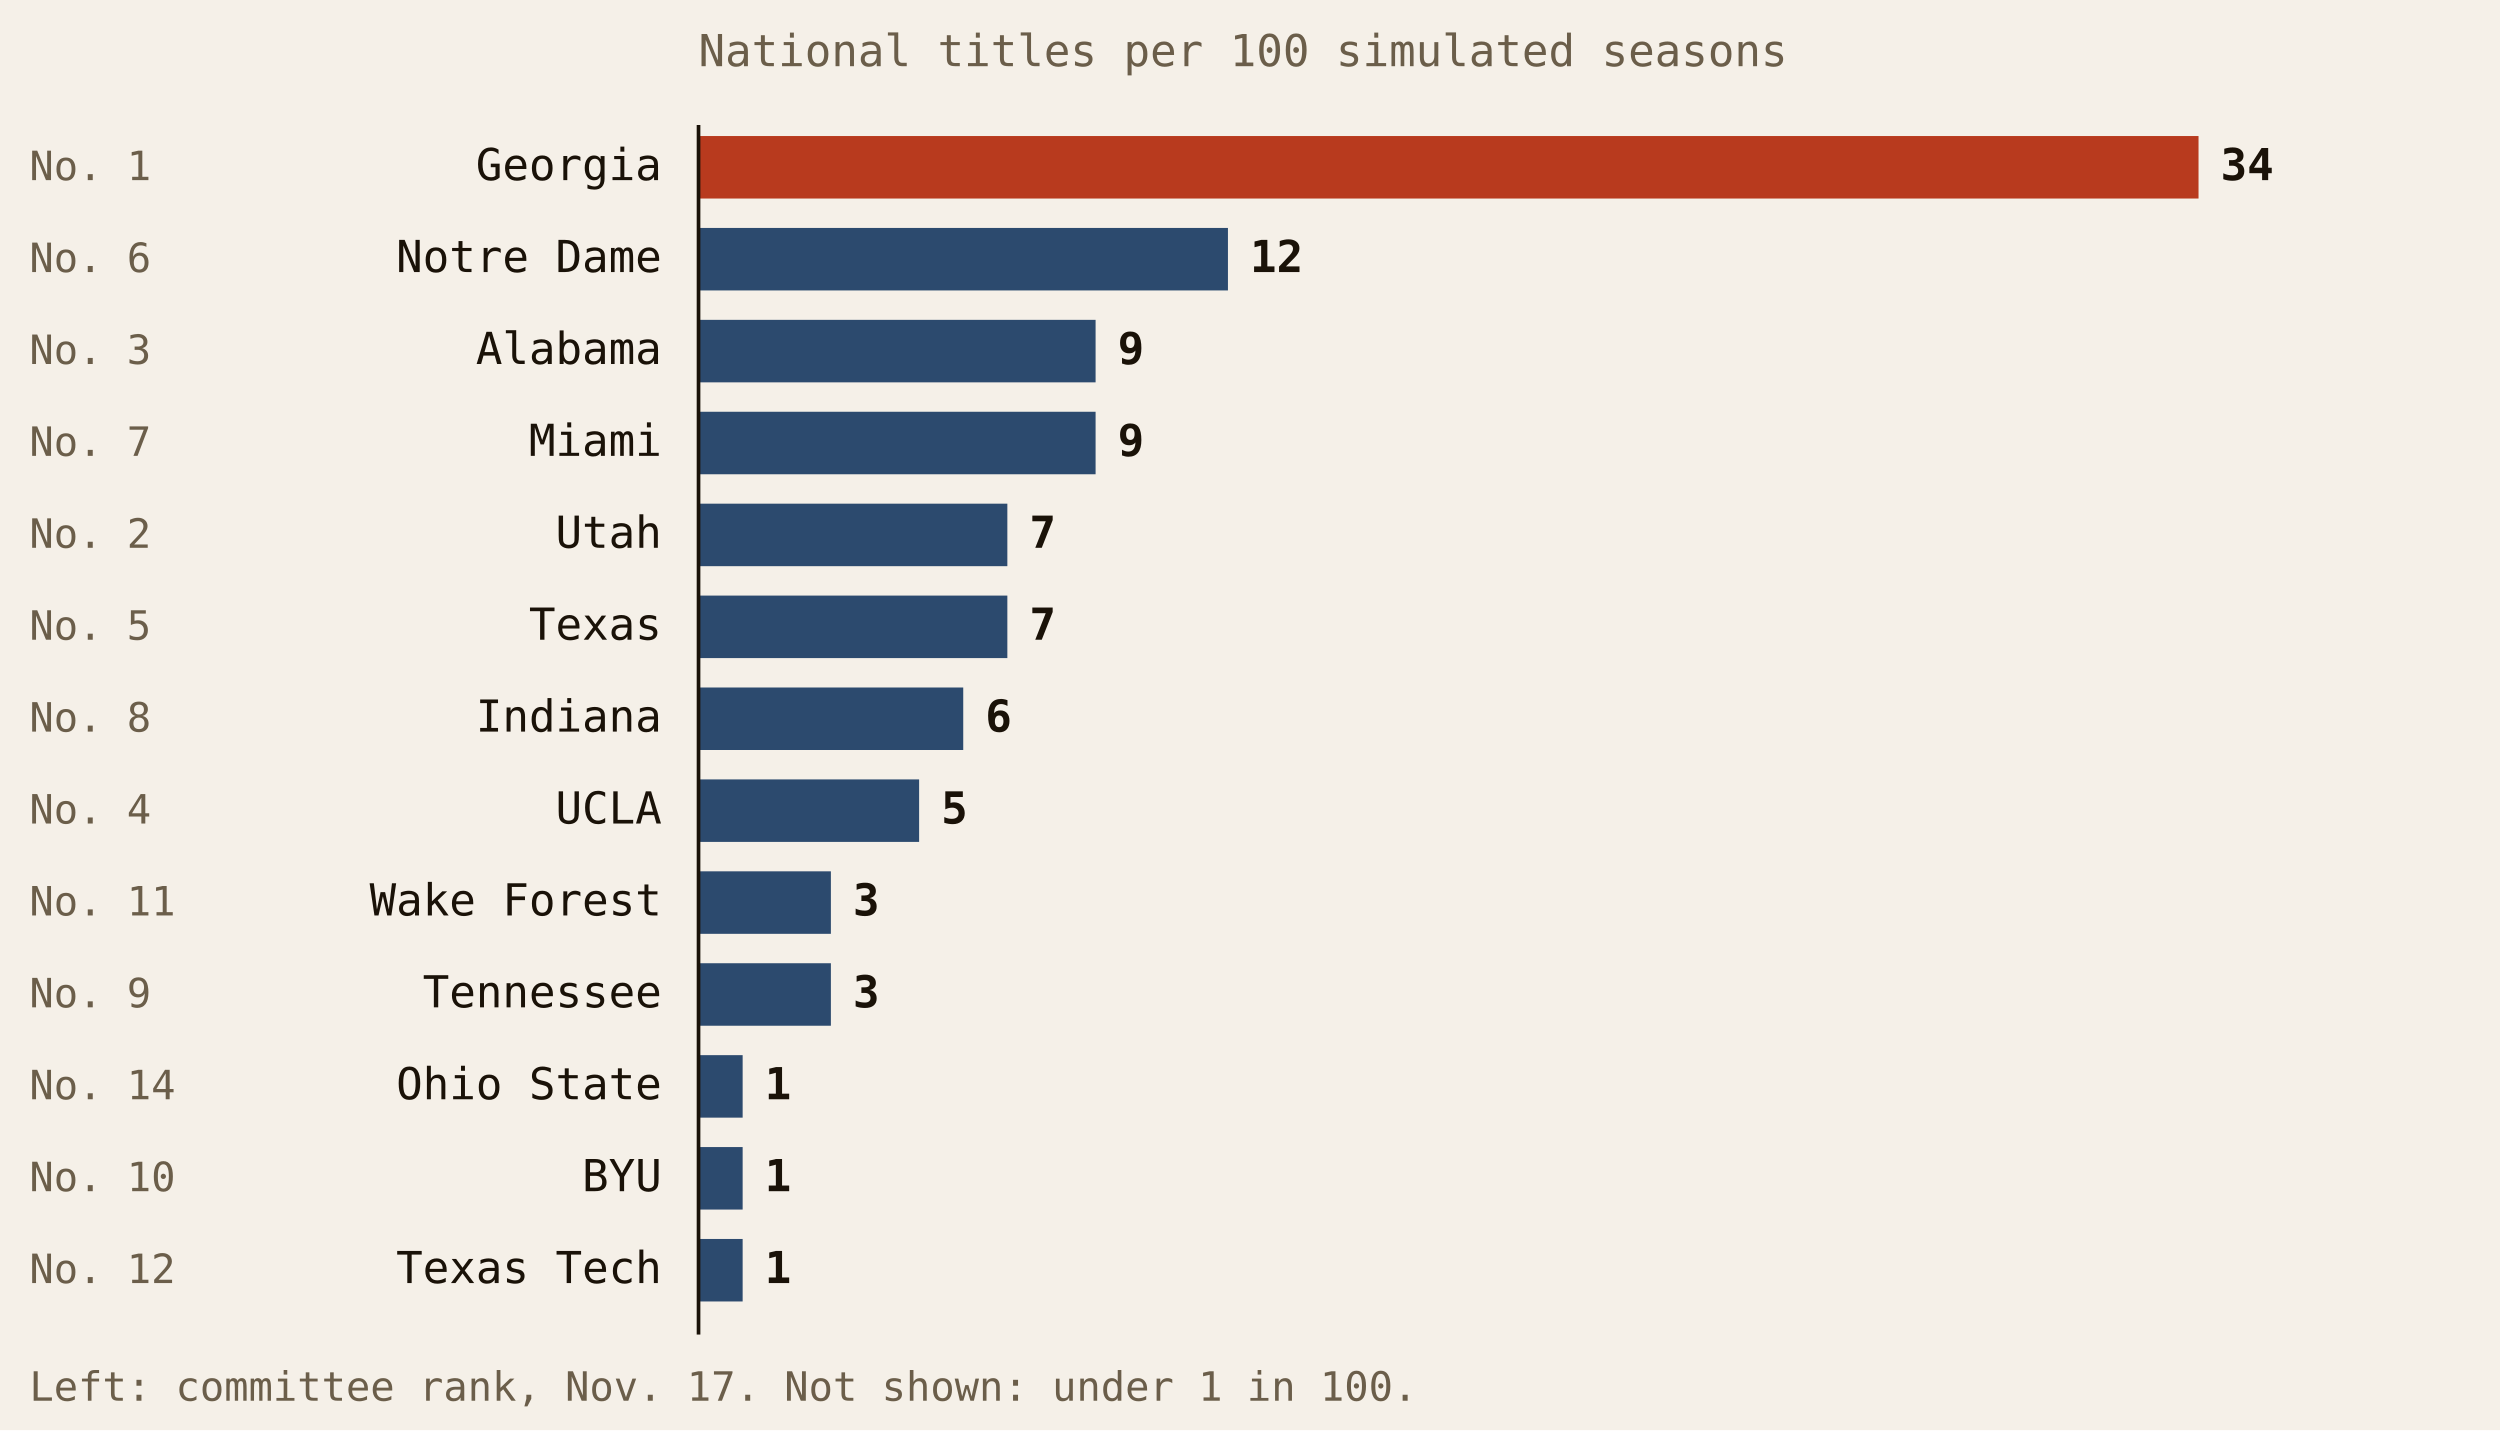
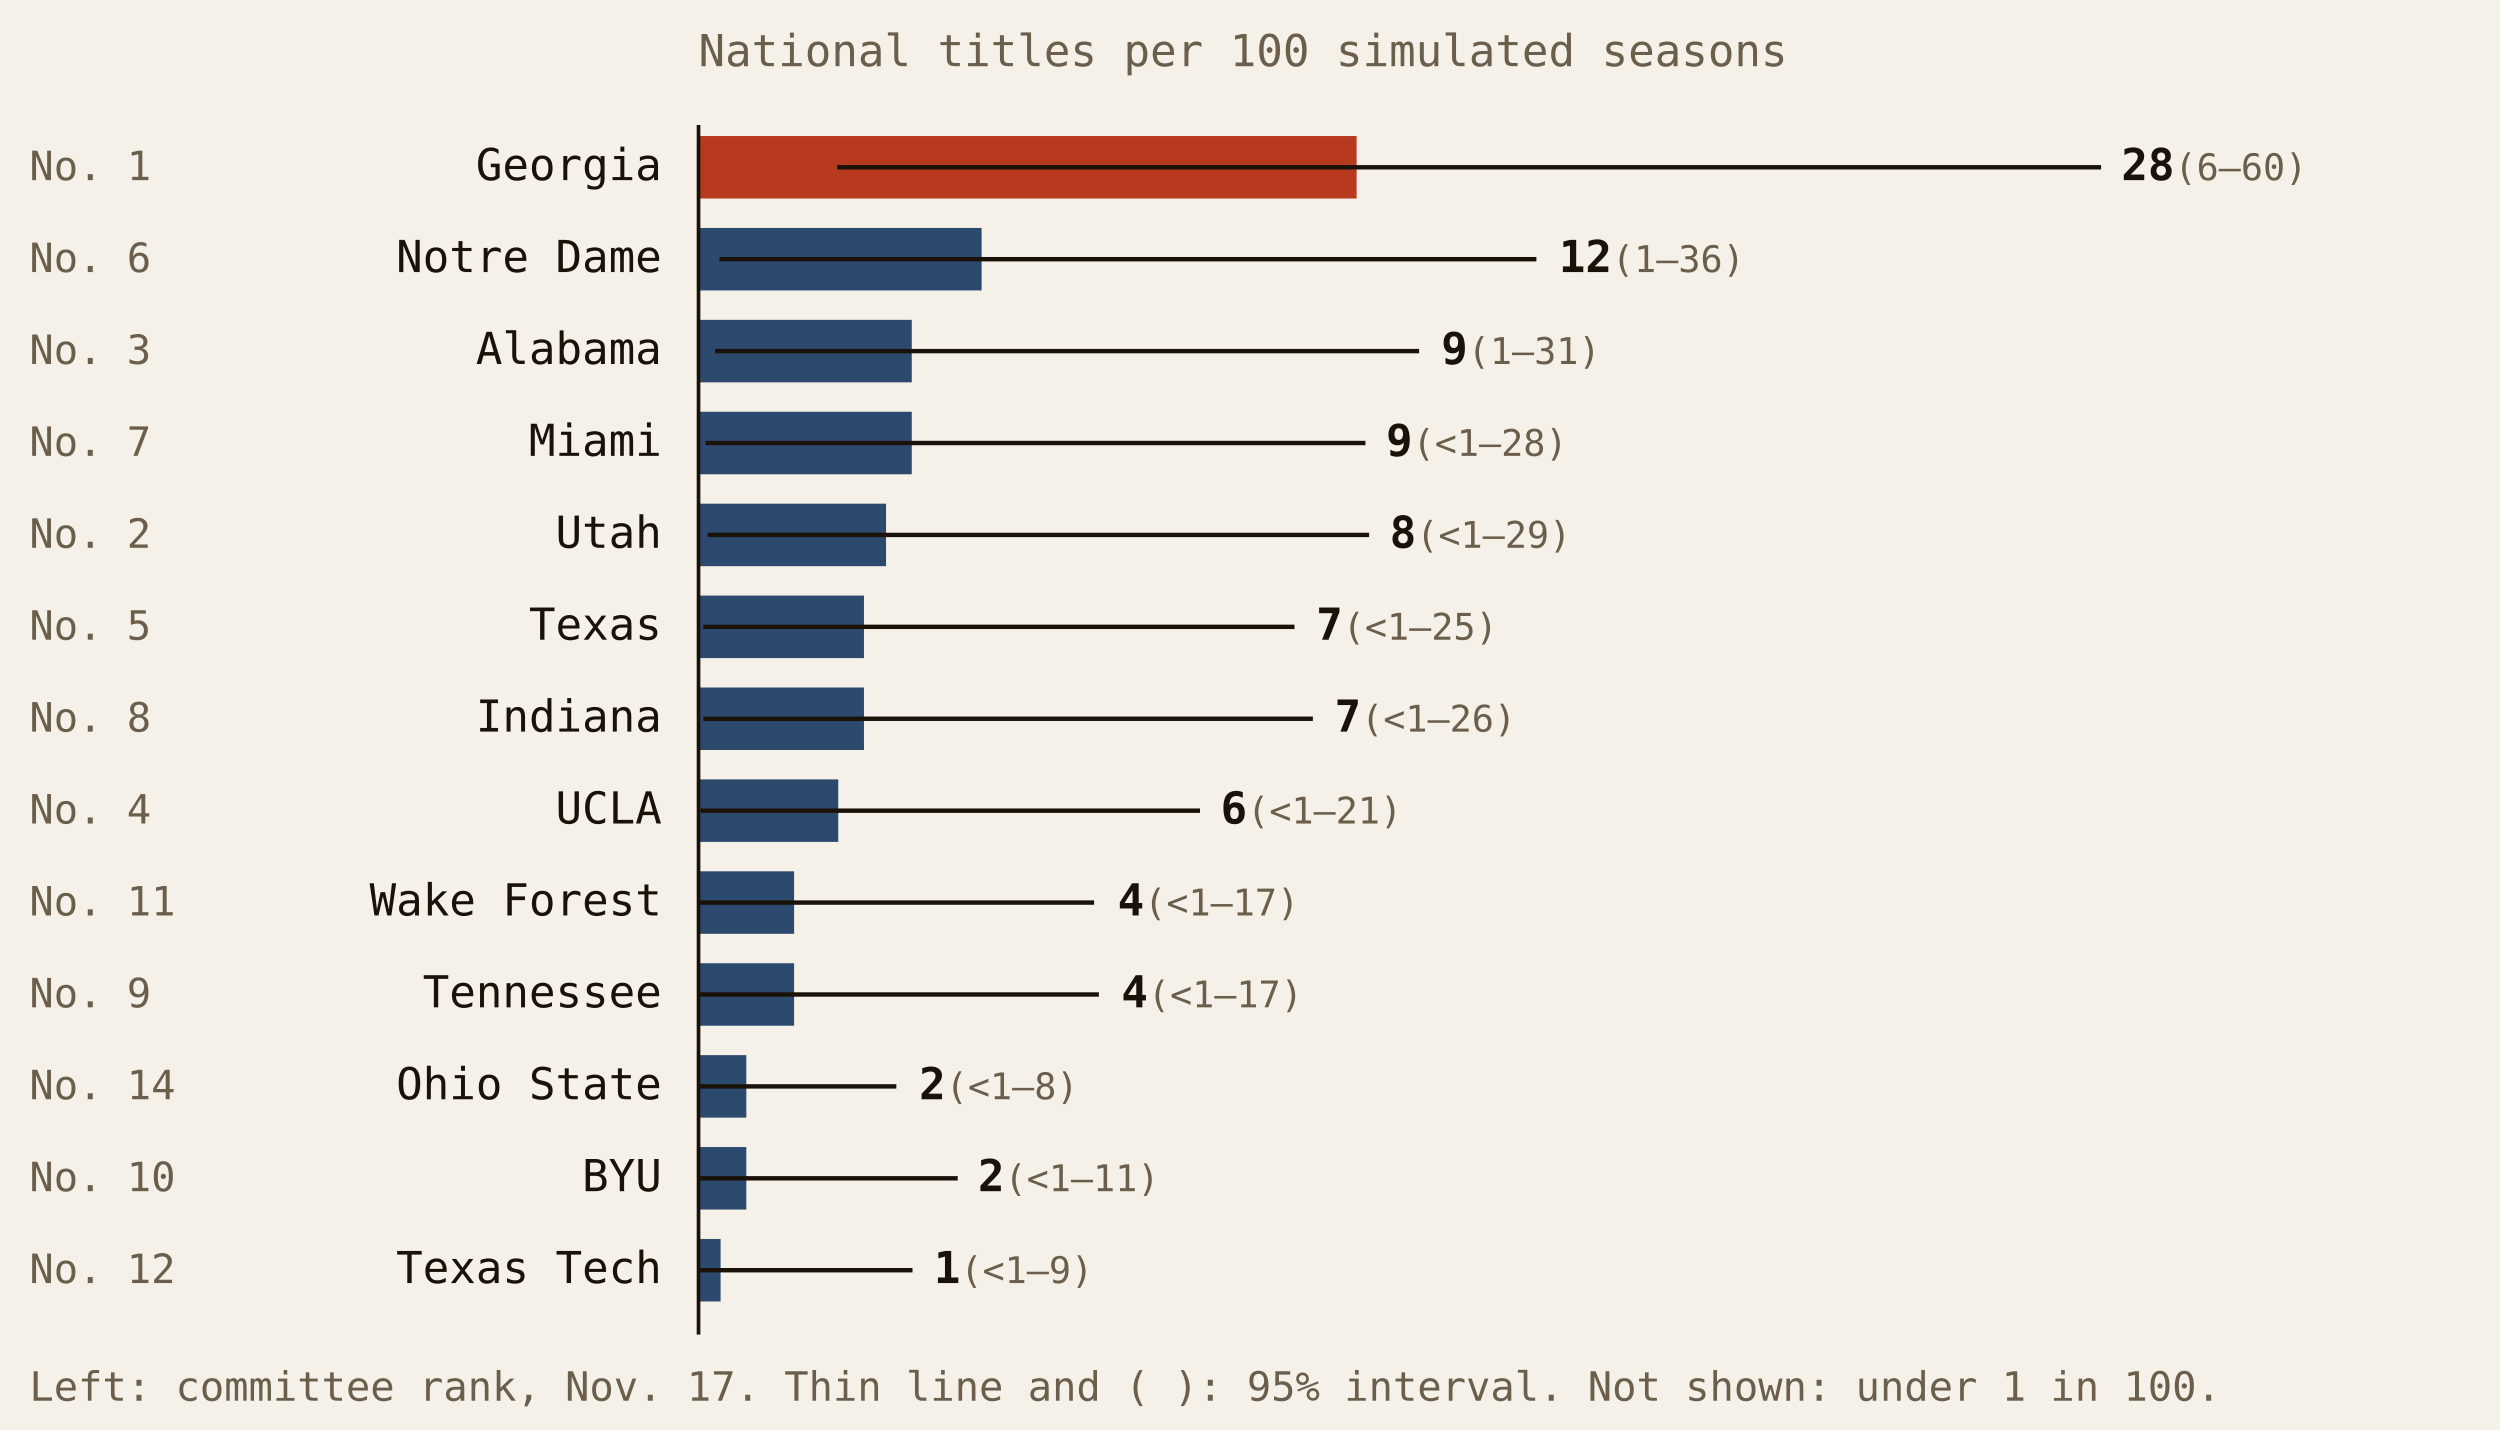
- <svg class="chart" viewBox="0 0 680 389" width="680" height="389" role="img" aria-label="Title chances per 100 seasons: Georgia 34; Notre Dame 12; Alabama 9; Miami 9; Utah 7; Texas 7; Indiana 6; UCLA 5; Wake Forest 3; Tennessee 3; Ohio State 1; BYU 1; Texas Tech 1." style="max-width:100%;height:auto;display:block;margin:0 auto;font-family:'Roboto Mono',monospace">
+ <svg class="chart" viewBox="0 0 680 389" width="680" height="389" role="img" aria-label="Title chances per 100 seasons, with 95 percent intervals allowing for error in the ratings: Georgia 28 (6 to 60); Notre Dame 12 (1 to 36); Alabama 9 (1 to 31); Miami 9 (under 1 to 28); Utah 8 (under 1 to 29); Texas 7 (under 1 to 25); Indiana 7 (under 1 to 26); UCLA 6 (under 1 to 21); Wake Forest 4 (under 1 to 17); Tennessee 4 (under 1 to 17); Ohio State 2 (under 1 to 8); BYU 2 (under 1 to 11); Texas Tech 1 (under 1 to 9)." style="max-width:680px;margin:0 auto;font-family:'Roboto Mono',monospace">
  <rect x="0" y="0" width="680" height="389" fill="#f5f0e8" />
  <text x="190" y="18" font-size="12" fill="#6b5e4a">National titles per 100 simulated seasons</text>
  <text x="8" y="49" font-size="11" fill="#6b5e4a">No. 1</text>
  <text x="180" y="49" font-size="12" text-anchor="end" fill="#1a1208">Georgia</text>
-   <rect x="190" y="37" width="408" height="17" fill="#b83a1e" />
-   <text x="604" y="49" font-size="12" font-weight="600" fill="#1a1208">34</text>
+   <rect x="190" y="37" width="179" height="17" fill="#b83a1e" />
+   <line x1="227.7" x2="571.5" y1="45.5" y2="45.5" stroke="#1a1208" stroke-width="1.2" />
+   <text x="577" y="49" font-size="12" font-weight="600" fill="#1a1208">28<tspan font-size="10" font-weight="400" fill="#6b5e4a"> (6–60)</tspan>
+   </text>
  <text x="8" y="74" font-size="11" fill="#6b5e4a">No. 6</text>
  <text x="180" y="74" font-size="12" text-anchor="end" fill="#1a1208">Notre Dame</text>
-   <rect x="190" y="62" width="144" height="17" fill="#2c4a6e" />
-   <text x="340" y="74" font-size="12" font-weight="600" fill="#1a1208">12</text>
+   <rect x="190" y="62" width="77" height="17" fill="#2c4a6e" />
+   <line x1="195.7" x2="417.9" y1="70.5" y2="70.5" stroke="#1a1208" stroke-width="1.2" />
+   <text x="424" y="74" font-size="12" font-weight="600" fill="#1a1208">12<tspan font-size="10" font-weight="400" fill="#6b5e4a"> (1–36)</tspan>
+   </text>
  <text x="8" y="99" font-size="11" fill="#6b5e4a">No. 3</text>
  <text x="180" y="99" font-size="12" text-anchor="end" fill="#1a1208">Alabama</text>
-   <rect x="190" y="87" width="108" height="17" fill="#2c4a6e" />
-   <text x="304" y="99" font-size="12" font-weight="600" fill="#1a1208">9</text>
+   <rect x="190" y="87" width="58" height="17" fill="#2c4a6e" />
+   <line x1="194.5" x2="386.0" y1="95.5" y2="95.5" stroke="#1a1208" stroke-width="1.2" />
+   <text x="392" y="99" font-size="12" font-weight="600" fill="#1a1208">9<tspan font-size="10" font-weight="400" fill="#6b5e4a"> (1–31)</tspan>
+   </text>
  <text x="8" y="124" font-size="11" fill="#6b5e4a">No. 7</text>
  <text x="180" y="124" font-size="12" text-anchor="end" fill="#1a1208">Miami</text>
-   <rect x="190" y="112" width="108" height="17" fill="#2c4a6e" />
-   <text x="304" y="124" font-size="12" font-weight="600" fill="#1a1208">9</text>
+   <rect x="190" y="112" width="58" height="17" fill="#2c4a6e" />
+   <line x1="191.9" x2="371.4" y1="120.5" y2="120.5" stroke="#1a1208" stroke-width="1.2" />
+   <text x="377" y="124" font-size="12" font-weight="600" fill="#1a1208">9<tspan font-size="10" font-weight="400" fill="#6b5e4a"> (&lt;1–28)</tspan>
+   </text>
  <text x="8" y="149" font-size="11" fill="#6b5e4a">No. 2</text>
  <text x="180" y="149" font-size="12" text-anchor="end" fill="#1a1208">Utah</text>
-   <rect x="190" y="137" width="84" height="17" fill="#2c4a6e" />
-   <text x="280" y="149" font-size="12" font-weight="600" fill="#1a1208">7</text>
+   <rect x="190" y="137" width="51" height="17" fill="#2c4a6e" />
+   <line x1="192.5" x2="372.4" y1="145.5" y2="145.5" stroke="#1a1208" stroke-width="1.2" />
+   <text x="378" y="149" font-size="12" font-weight="600" fill="#1a1208">8<tspan font-size="10" font-weight="400" fill="#6b5e4a"> (&lt;1–29)</tspan>
+   </text>
  <text x="8" y="174" font-size="11" fill="#6b5e4a">No. 5</text>
  <text x="180" y="174" font-size="12" text-anchor="end" fill="#1a1208">Texas</text>
-   <rect x="190" y="162" width="84" height="17" fill="#2c4a6e" />
-   <text x="280" y="174" font-size="12" font-weight="600" fill="#1a1208">7</text>
+   <rect x="190" y="162" width="45" height="17" fill="#2c4a6e" />
+   <line x1="191.3" x2="352.1" y1="170.5" y2="170.5" stroke="#1a1208" stroke-width="1.2" />
+   <text x="358" y="174" font-size="12" font-weight="600" fill="#1a1208">7<tspan font-size="10" font-weight="400" fill="#6b5e4a"> (&lt;1–25)</tspan>
+   </text>
  <text x="8" y="199" font-size="11" fill="#6b5e4a">No. 8</text>
  <text x="180" y="199" font-size="12" text-anchor="end" fill="#1a1208">Indiana</text>
-   <rect x="190" y="187" width="72" height="17" fill="#2c4a6e" />
-   <text x="268" y="199" font-size="12" font-weight="600" fill="#1a1208">6</text>
+   <rect x="190" y="187" width="45" height="17" fill="#2c4a6e" />
+   <line x1="191.3" x2="357.1" y1="195.5" y2="195.5" stroke="#1a1208" stroke-width="1.2" />
+   <text x="363" y="199" font-size="12" font-weight="600" fill="#1a1208">7<tspan font-size="10" font-weight="400" fill="#6b5e4a"> (&lt;1–26)</tspan>
+   </text>
  <text x="8" y="224" font-size="11" fill="#6b5e4a">No. 4</text>
  <text x="180" y="224" font-size="12" text-anchor="end" fill="#1a1208">UCLA</text>
-   <rect x="190" y="212" width="60" height="17" fill="#2c4a6e" />
-   <text x="256" y="224" font-size="12" font-weight="600" fill="#1a1208">5</text>
+   <rect x="190" y="212" width="38" height="17" fill="#2c4a6e" />
+   <line x1="190.6" x2="326.4" y1="220.5" y2="220.5" stroke="#1a1208" stroke-width="1.2" />
+   <text x="332" y="224" font-size="12" font-weight="600" fill="#1a1208">6<tspan font-size="10" font-weight="400" fill="#6b5e4a"> (&lt;1–21)</tspan>
+   </text>
  <text x="8" y="249" font-size="11" fill="#6b5e4a">No. 11</text>
  <text x="180" y="249" font-size="12" text-anchor="end" fill="#1a1208">Wake Forest</text>
-   <rect x="190" y="237" width="36" height="17" fill="#2c4a6e" />
-   <text x="232" y="249" font-size="12" font-weight="600" fill="#1a1208">3</text>
+   <rect x="190" y="237" width="26" height="17" fill="#2c4a6e" />
+   <line x1="190.0" x2="297.6" y1="245.5" y2="245.5" stroke="#1a1208" stroke-width="1.2" />
+   <text x="304" y="249" font-size="12" font-weight="600" fill="#1a1208">4<tspan font-size="10" font-weight="400" fill="#6b5e4a"> (&lt;1–17)</tspan>
+   </text>
  <text x="8" y="274" font-size="11" fill="#6b5e4a">No. 9</text>
  <text x="180" y="274" font-size="12" text-anchor="end" fill="#1a1208">Tennessee</text>
-   <rect x="190" y="262" width="36" height="17" fill="#2c4a6e" />
-   <text x="232" y="274" font-size="12" font-weight="600" fill="#1a1208">3</text>
+   <rect x="190" y="262" width="26" height="17" fill="#2c4a6e" />
+   <line x1="190.0" x2="298.9" y1="270.5" y2="270.5" stroke="#1a1208" stroke-width="1.2" />
+   <text x="305" y="274" font-size="12" font-weight="600" fill="#1a1208">4<tspan font-size="10" font-weight="400" fill="#6b5e4a"> (&lt;1–17)</tspan>
+   </text>
  <text x="8" y="299" font-size="11" fill="#6b5e4a">No. 14</text>
  <text x="180" y="299" font-size="12" text-anchor="end" fill="#1a1208">Ohio State</text>
-   <rect x="190" y="287" width="12" height="17" fill="#2c4a6e" />
-   <text x="208" y="299" font-size="12" font-weight="600" fill="#1a1208">1</text>
+   <rect x="190" y="287" width="13" height="17" fill="#2c4a6e" />
+   <line x1="190.0" x2="243.8" y1="295.5" y2="295.5" stroke="#1a1208" stroke-width="1.2" />
+   <text x="250" y="299" font-size="12" font-weight="600" fill="#1a1208">2<tspan font-size="10" font-weight="400" fill="#6b5e4a"> (&lt;1–8)</tspan>
+   </text>
  <text x="8" y="324" font-size="11" fill="#6b5e4a">No. 10</text>
  <text x="180" y="324" font-size="12" text-anchor="end" fill="#1a1208">BYU</text>
-   <rect x="190" y="312" width="12" height="17" fill="#2c4a6e" />
-   <text x="208" y="324" font-size="12" font-weight="600" fill="#1a1208">1</text>
+   <rect x="190" y="312" width="13" height="17" fill="#2c4a6e" />
+   <line x1="190.0" x2="260.5" y1="320.5" y2="320.5" stroke="#1a1208" stroke-width="1.2" />
+   <text x="266" y="324" font-size="12" font-weight="600" fill="#1a1208">2<tspan font-size="10" font-weight="400" fill="#6b5e4a"> (&lt;1–11)</tspan>
+   </text>
  <text x="8" y="349" font-size="11" fill="#6b5e4a">No. 12</text>
  <text x="180" y="349" font-size="12" text-anchor="end" fill="#1a1208">Texas Tech</text>
-   <rect x="190" y="337" width="12" height="17" fill="#2c4a6e" />
-   <text x="208" y="349" font-size="12" font-weight="600" fill="#1a1208">1</text>
+   <rect x="190" y="337" width="6" height="17" fill="#2c4a6e" />
+   <line x1="190.0" x2="248.2" y1="345.5" y2="345.5" stroke="#1a1208" stroke-width="1.2" />
+   <text x="254" y="349" font-size="12" font-weight="600" fill="#1a1208">1<tspan font-size="10" font-weight="400" fill="#6b5e4a"> (&lt;1–9)</tspan>
+   </text>
  <line x1="190" y1="34" x2="190" y2="363" stroke="#1a1208" stroke-width="1" />
-   <text x="8" y="381" font-size="11" fill="#6b5e4a">Left: committee rank, Nov. 17. Not shown: under 1 in 100.</text>
+   <text x="8" y="381" font-size="11" fill="#6b5e4a">Left: committee rank, Nov. 17. Thin line and ( ): 95% interval. Not shown: under 1 in 100.</text>
</svg>
